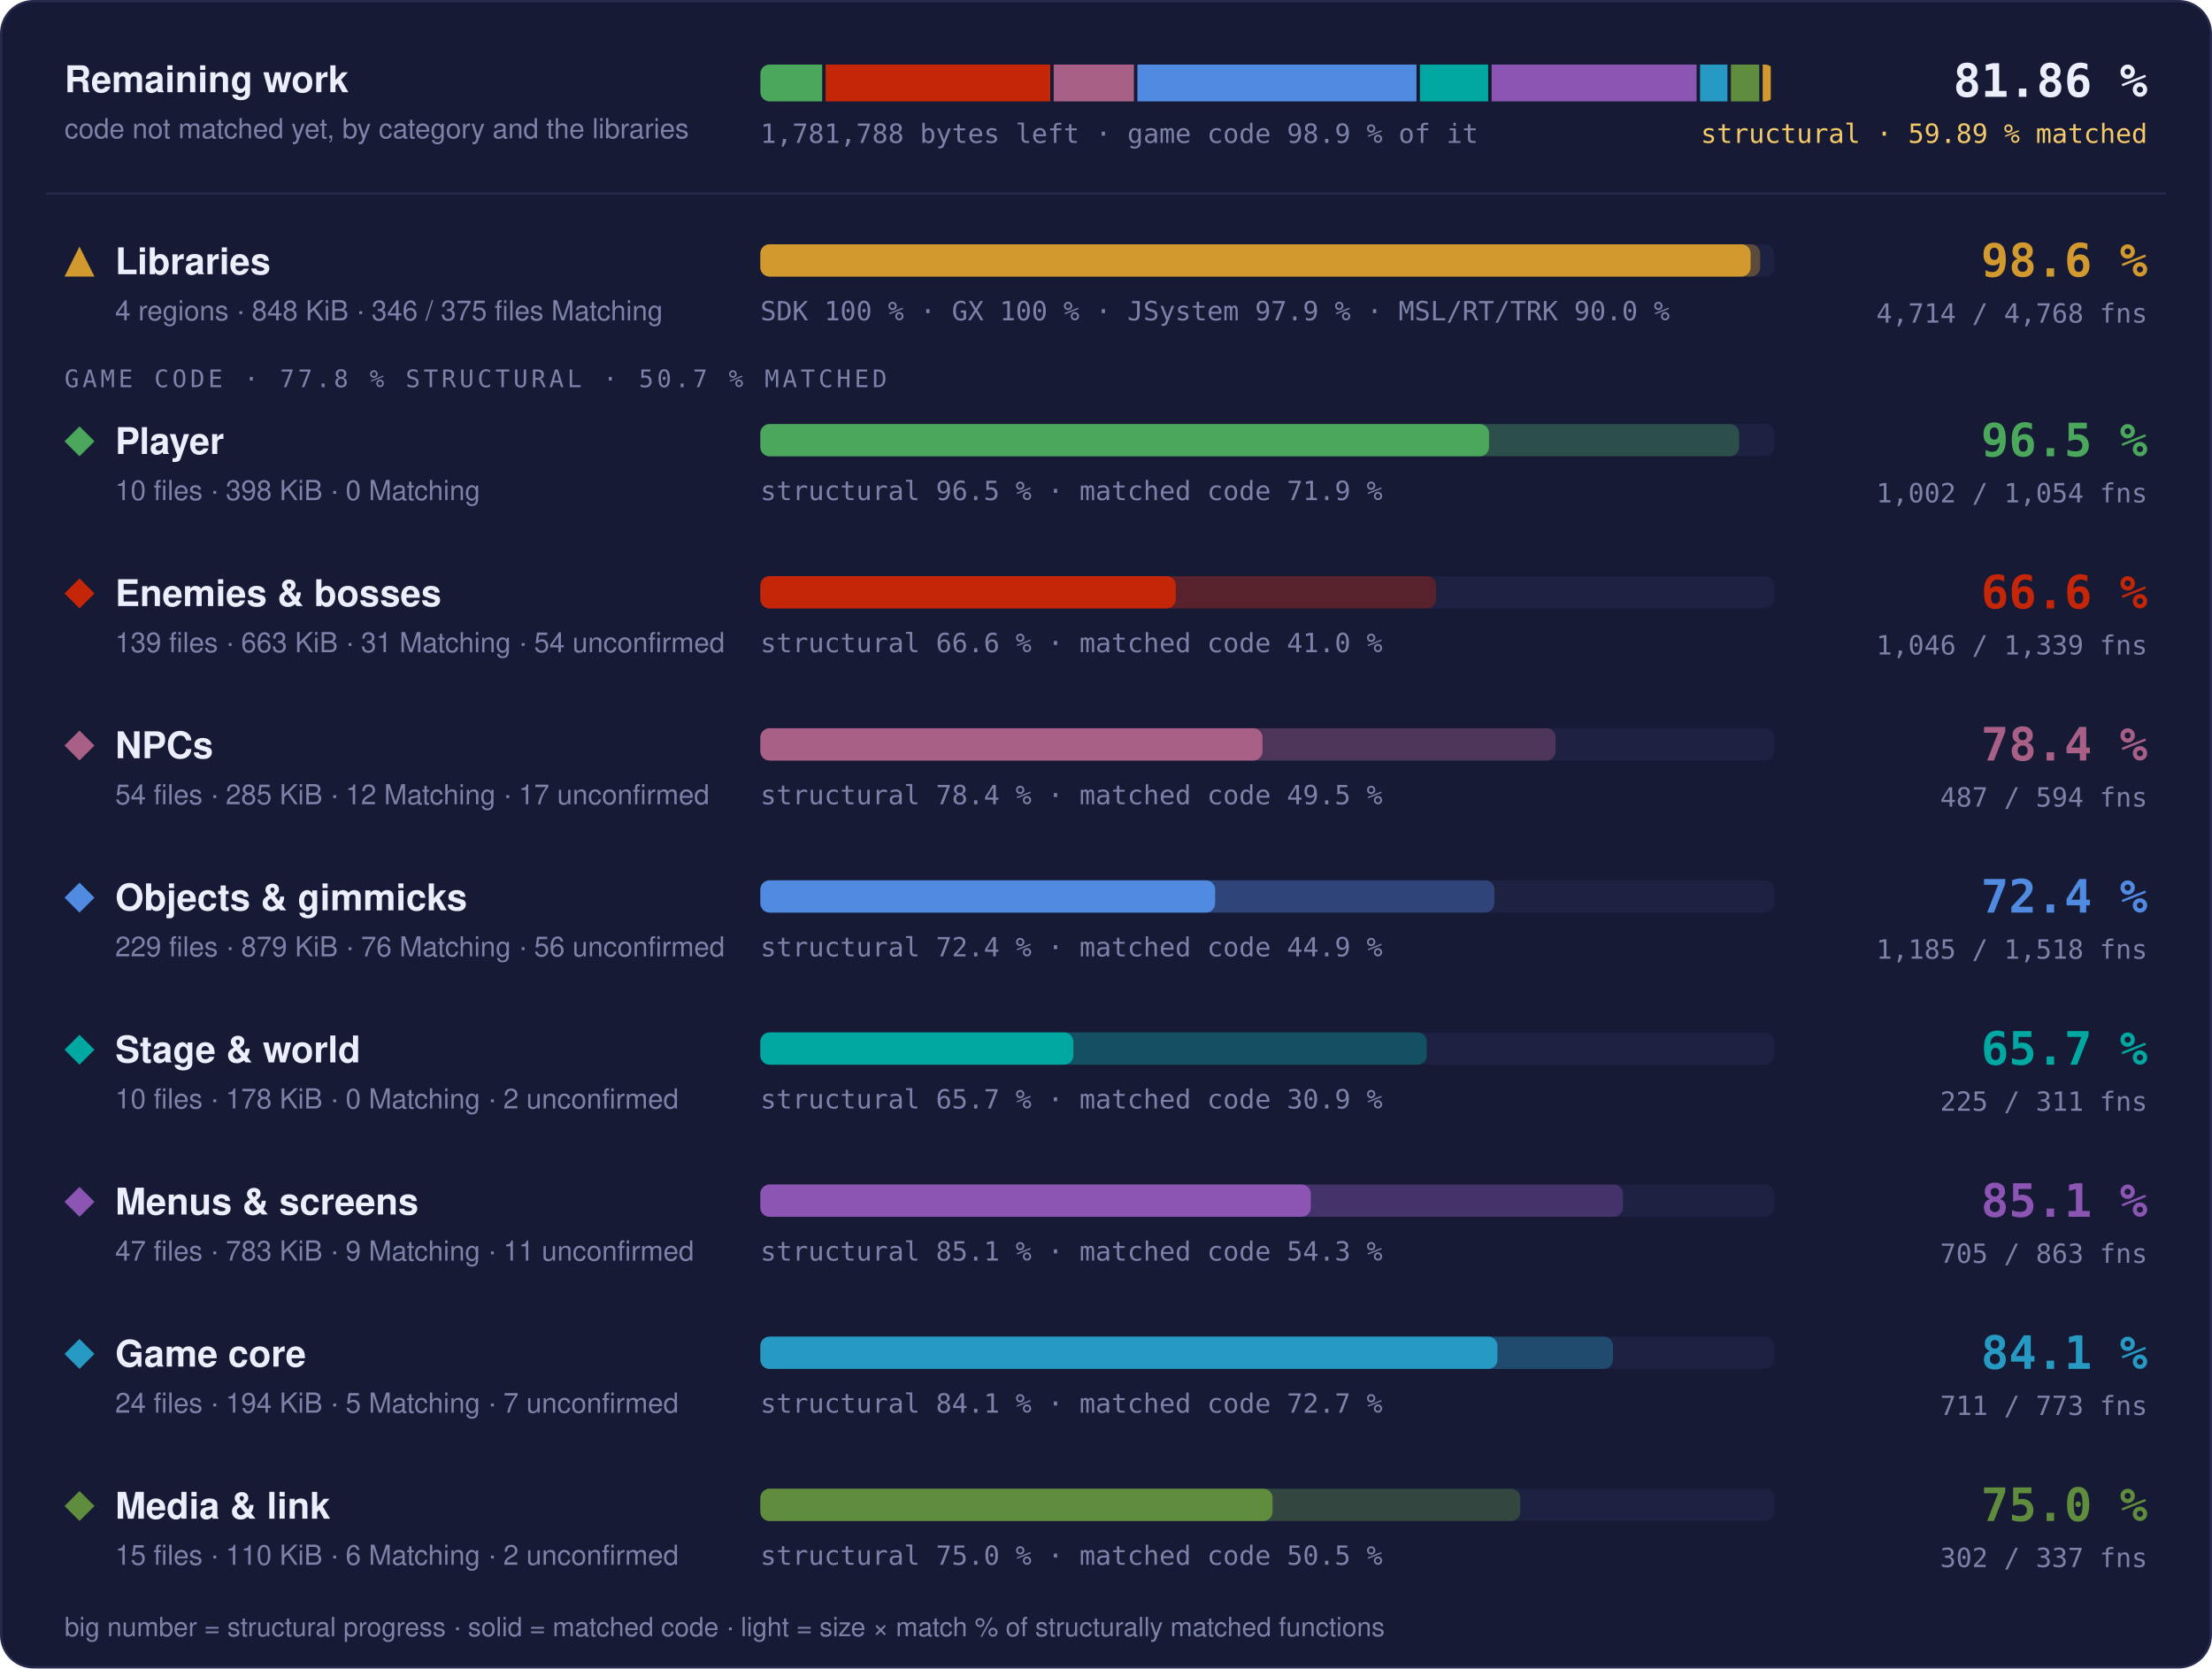
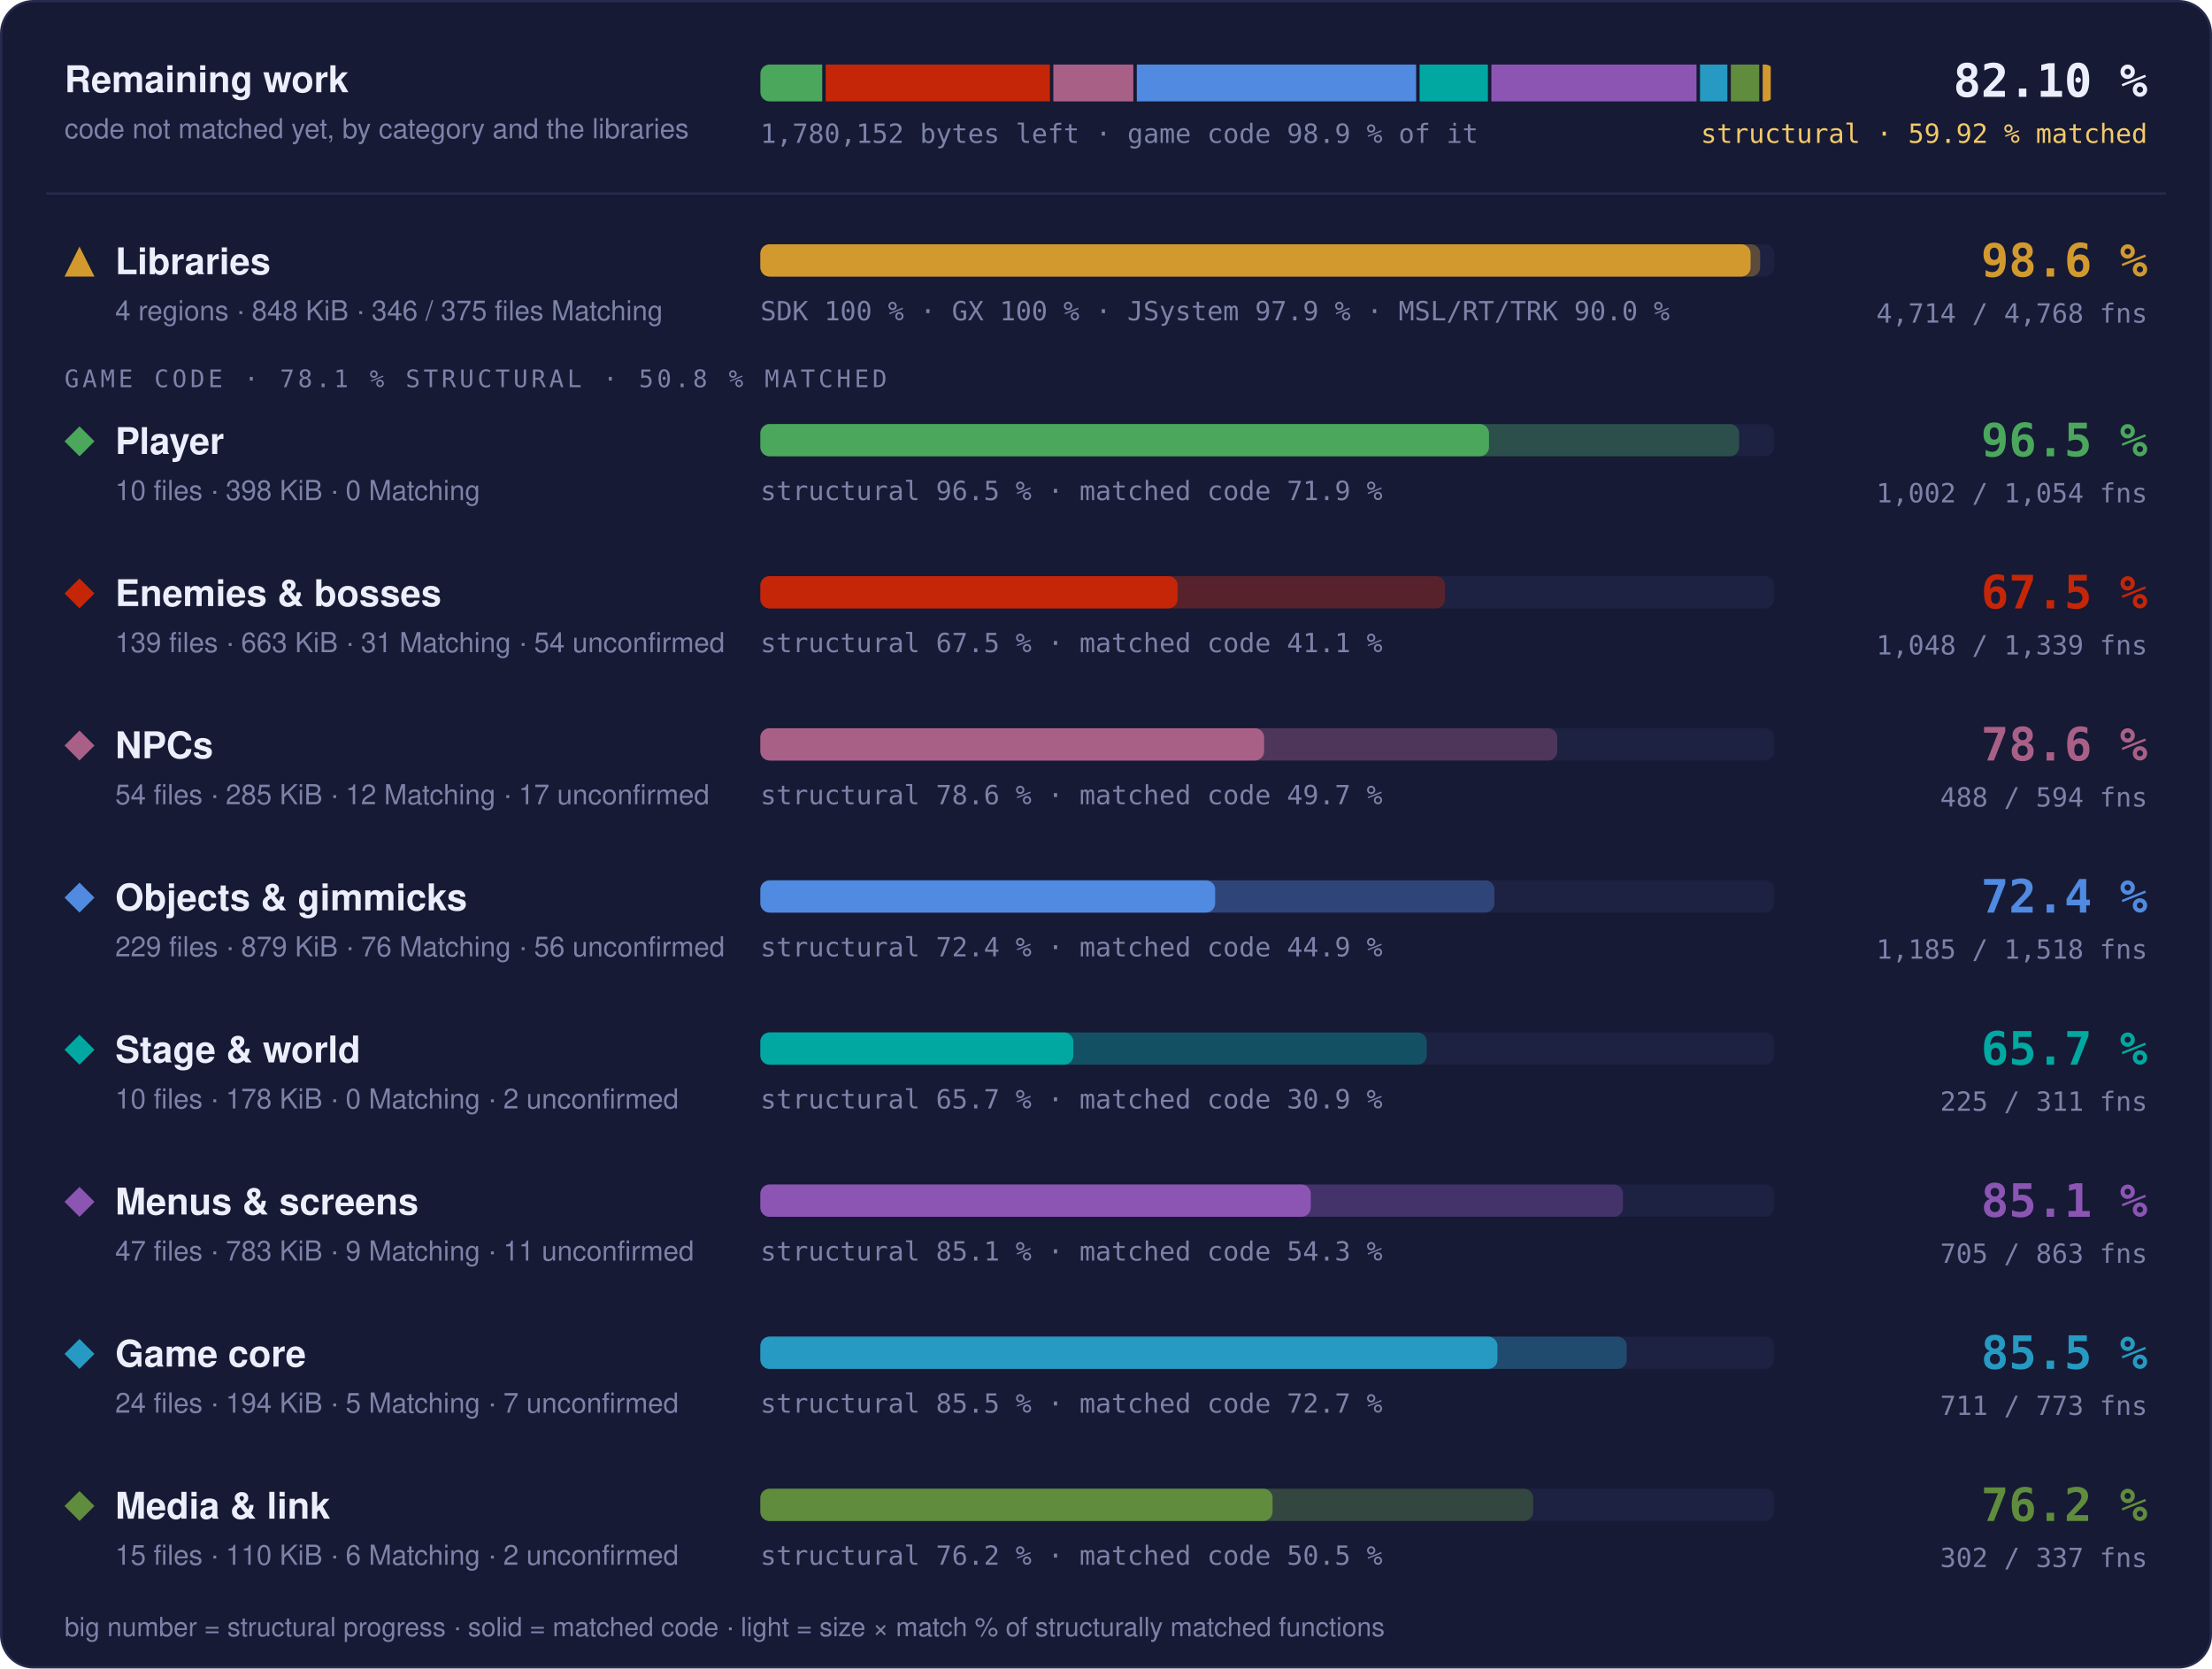
- <svg xmlns="http://www.w3.org/2000/svg" width="960" height="724" viewBox="0 0 960 724" role="img" aria-label="Progress overview: Libraries 98.6 % structural, 97.7 % matched code, 4714 of 4768 functions; Player 96.5 % structural, 71.9 % matched code, 1002 of 1054 functions; Enemies &amp; bosses 66.6 % structural, 41.0 % matched code, 1046 of 1339 functions; NPCs 78.4 % structural, 49.5 % matched code, 487 of 594 functions; Objects &amp; gimmicks 72.4 % structural, 44.9 % matched code, 1185 of 1518 functions; Stage &amp; world 65.7 % structural, 30.9 % matched code, 225 of 311 functions; Menus &amp; screens 85.1 % structural, 54.3 % matched code, 705 of 863 functions; Game core 84.1 % structural, 72.7 % matched code, 711 of 773 functions; Media &amp; link 75.0 % structural, 50.5 % matched code, 302 of 337 functions">
+ <svg xmlns="http://www.w3.org/2000/svg" width="960" height="724" viewBox="0 0 960 724" role="img" aria-label="Progress overview: Libraries 98.6 % structural, 97.7 % matched code, 4714 of 4768 functions; Player 96.5 % structural, 71.9 % matched code, 1002 of 1054 functions; Enemies &amp; bosses 67.5 % structural, 41.1 % matched code, 1048 of 1339 functions; NPCs 78.6 % structural, 49.7 % matched code, 488 of 594 functions; Objects &amp; gimmicks 72.4 % structural, 44.9 % matched code, 1185 of 1518 functions; Stage &amp; world 65.7 % structural, 30.9 % matched code, 225 of 311 functions; Menus &amp; screens 85.1 % structural, 54.3 % matched code, 705 of 863 functions; Game core 85.5 % structural, 72.7 % matched code, 711 of 773 functions; Media &amp; link 76.2 % structural, 50.5 % matched code, 302 of 337 functions">
  <style>text { font-family: -apple-system, BlinkMacSystemFont, 'Segoe UI', Helvetica, Arial, sans-serif; } .mono { font-family: ui-monospace, SFMono-Regular, 'SF Mono', Menlo, Consolas, monospace; } .grow { transform-box: fill-box; transform-origin: 0 50%; animation: grow 1.4s cubic-bezier(.2,.8,.2,1) both; } @keyframes grow { from { transform: scaleX(0); } } @media (prefers-reduced-motion: reduce) { * { animation: none !important; } }</style>
  <rect x="0.5" y="0.5" width="959" height="723" rx="14" fill="#161a34" stroke="#262b4e" />
  <text x="28" y="40" font-size="16" font-weight="700" fill="#eceefb">Remaining work</text>
  <text x="28" y="60" font-size="12" fill="#7c82a8">code not matched yet, by category and the libraries</text>
  <clipPath id="rw">
    <rect x="330" y="28" width="440" height="16" rx="4" />
  </clipPath>
  <g clip-path="url(#rw)">
-     <rect class="grow" x="330.00" y="28" width="26.81" height="16" fill="#4aa75c" />
-     <rect class="grow" x="358.31" y="28" width="97.50" height="16" fill="#c52607" />
-     <rect class="grow" x="457.31" y="28" width="34.81" height="16" fill="#a96087" />
-     <rect class="grow" x="493.63" y="28" width="121.12" height="16" fill="#508ae1" />
-     <rect class="grow" x="616.24" y="28" width="29.62" height="16" fill="#00a8a1" />
-     <rect class="grow" x="647.36" y="28" width="88.95" height="16" fill="#8c55b4" />
-     <rect class="grow" x="737.81" y="28" width="11.89" height="16" fill="#269ac2" />
-     <rect class="grow" x="751.20" y="28" width="12.31" height="16" fill="#608c3d" />
-     <rect class="grow" x="765.01" y="28" width="3.49" height="16" fill="#d29a2e" />
+     <rect class="grow" x="330.00" y="28" width="26.84" height="16" fill="#4aa75c" />
+     <rect class="grow" x="358.34" y="28" width="97.31" height="16" fill="#c52607" />
+     <rect class="grow" x="457.14" y="28" width="34.73" height="16" fill="#a96087" />
+     <rect class="grow" x="493.37" y="28" width="121.23" height="16" fill="#508ae1" />
+     <rect class="grow" x="616.10" y="28" width="29.65" height="16" fill="#00a8a1" />
+     <rect class="grow" x="647.25" y="28" width="89.03" height="16" fill="#8c55b4" />
+     <rect class="grow" x="737.78" y="28" width="11.90" height="16" fill="#269ac2" />
+     <rect class="grow" x="751.18" y="28" width="12.32" height="16" fill="#608c3d" />
+     <rect class="grow" x="765.00" y="28" width="3.50" height="16" fill="#d29a2e" />
  </g>
-   <text x="330" y="62" class="mono" font-size="11.5" fill="#7c82a8">1,781,788 bytes left · game code 98.9 % of it</text>
-   <text x="932" y="42" text-anchor="end" class="mono" font-size="20" font-weight="700" fill="#eceefb">81.86 %</text>
-   <text x="932" y="62" text-anchor="end" class="mono" font-size="11.5" fill="#f3c969">structural · 59.89 % matched</text>
+   <text x="330" y="62" class="mono" font-size="11.5" fill="#7c82a8">1,780,152 bytes left · game code 98.9 % of it</text>
+   <text x="932" y="42" text-anchor="end" class="mono" font-size="20" font-weight="700" fill="#eceefb">82.10 %</text>
+   <text x="932" y="62" text-anchor="end" class="mono" font-size="11.5" fill="#f3c969">structural · 59.92 % matched</text>
  <line x1="20" x2="940" y1="84" y2="84" stroke="#262b4e" />
  <g fill="#d29a2e">
    <path d="M34.5 107L41 120L28 120Z" />
  </g>
  <text x="50" y="119" font-size="16" font-weight="700" fill="#eceefb">Libraries</text>
  <text x="50" y="139" font-size="12" fill="#7c82a8">4 regions · 848 KiB · 346 / 375 files Matching</text>
  <rect x="330" y="106" width="440" height="14" rx="4" fill="#1d2142" />
  <rect class="grow" style="animation-delay:0.0s" x="330" y="106" width="433.89" height="14" rx="4" fill="#d29a2e" fill-opacity="0.35" />
  <rect class="grow" style="animation-delay:0.0s" x="330" y="106" width="429.75" height="14" rx="4" fill="#d29a2e" />
  <text x="330" y="139" class="mono" font-size="11.5" fill="#7c82a8">SDK 100 % · GX 100 % · JSystem 97.9 % · MSL/RT/TRK 90.0 %</text>
  <text x="932" y="120" text-anchor="end" class="mono" font-size="20" font-weight="700" fill="#d29a2e">98.6 %</text>
  <text x="932" y="140" text-anchor="end" class="mono" font-size="11.5" fill="#7c82a8">4,714 / 4,768 fns</text>
-   <text x="28" y="168" class="mono" font-size="10.5" letter-spacing="0.14em" fill="#7c82a8">GAME CODE · 77.8 % STRUCTURAL · 50.7 % MATCHED</text>
+   <text x="28" y="168" class="mono" font-size="10.5" letter-spacing="0.14em" fill="#7c82a8">GAME CODE · 78.1 % STRUCTURAL · 50.8 % MATCHED</text>
  <g fill="#4aa75c">
    <path d="M34.5 185L41 191.5L34.5 198L28 191.5Z" />
  </g>
  <text x="50" y="197" font-size="16" font-weight="700" fill="#eceefb">Player</text>
  <text x="50" y="217" font-size="12" fill="#7c82a8">10 files · 398 KiB · 0 Matching</text>
  <rect x="330" y="184" width="440" height="14" rx="4" fill="#1d2142" />
  <rect class="grow" style="animation-delay:0.1s" x="330" y="184" width="424.77" height="14" rx="4" fill="#4aa75c" fill-opacity="0.35" />
  <rect class="grow" style="animation-delay:0.1s" x="330" y="184" width="316.23" height="14" rx="4" fill="#4aa75c" />
  <text x="330" y="217" class="mono" font-size="11.5" fill="#7c82a8">structural 96.5 % · matched code 71.9 %</text>
  <text x="932" y="198" text-anchor="end" class="mono" font-size="20" font-weight="700" fill="#4aa75c">96.5 %</text>
  <text x="932" y="218" text-anchor="end" class="mono" font-size="11.5" fill="#7c82a8">1,002 / 1,054 fns</text>
  <g fill="#c52607">
    <path d="M34.5 251L41 257.5L34.5 264L28 257.5Z" />
  </g>
  <text x="50" y="263" font-size="16" font-weight="700" fill="#eceefb">Enemies &amp; bosses</text>
  <text x="50" y="283" font-size="12" fill="#7c82a8">139 files · 663 KiB · 31 Matching · 54 unconfirmed</text>
  <rect x="330" y="250" width="440" height="14" rx="4" fill="#1d2142" />
-   <rect class="grow" style="animation-delay:0.2s" x="330" y="250" width="293.22" height="14" rx="4" fill="#c52607" fill-opacity="0.35" />
-   <rect class="grow" style="animation-delay:0.2s" x="330" y="250" width="180.30" height="14" rx="4" fill="#c52607" />
-   <text x="330" y="283" class="mono" font-size="11.5" fill="#7c82a8">structural 66.6 % · matched code 41.0 %</text>
-   <text x="932" y="264" text-anchor="end" class="mono" font-size="20" font-weight="700" fill="#c52607">66.6 %</text>
-   <text x="932" y="284" text-anchor="end" class="mono" font-size="11.5" fill="#7c82a8">1,046 / 1,339 fns</text>
+   <rect class="grow" style="animation-delay:0.2s" x="330" y="250" width="297.14" height="14" rx="4" fill="#c52607" fill-opacity="0.35" />
+   <rect class="grow" style="animation-delay:0.2s" x="330" y="250" width="181.05" height="14" rx="4" fill="#c52607" />
+   <text x="330" y="283" class="mono" font-size="11.5" fill="#7c82a8">structural 67.5 % · matched code 41.1 %</text>
+   <text x="932" y="264" text-anchor="end" class="mono" font-size="20" font-weight="700" fill="#c52607">67.5 %</text>
+   <text x="932" y="284" text-anchor="end" class="mono" font-size="11.5" fill="#7c82a8">1,048 / 1,339 fns</text>
  <g fill="#a96087">
    <path d="M34.5 317L41 323.5L34.5 330L28 323.5Z" />
  </g>
  <text x="50" y="329" font-size="16" font-weight="700" fill="#eceefb">NPCs</text>
  <text x="50" y="349" font-size="12" fill="#7c82a8">54 files · 285 KiB · 12 Matching · 17 unconfirmed</text>
  <rect x="330" y="316" width="440" height="14" rx="4" fill="#1d2142" />
-   <rect class="grow" style="animation-delay:0.3s" x="330" y="316" width="345.13" height="14" rx="4" fill="#a96087" fill-opacity="0.35" />
-   <rect class="grow" style="animation-delay:0.3s" x="330" y="316" width="217.93" height="14" rx="4" fill="#a96087" />
-   <text x="330" y="349" class="mono" font-size="11.5" fill="#7c82a8">structural 78.4 % · matched code 49.5 %</text>
-   <text x="932" y="330" text-anchor="end" class="mono" font-size="20" font-weight="700" fill="#a96087">78.4 %</text>
-   <text x="932" y="350" text-anchor="end" class="mono" font-size="11.5" fill="#7c82a8">487 / 594 fns</text>
+   <rect class="grow" style="animation-delay:0.3s" x="330" y="316" width="345.83" height="14" rx="4" fill="#a96087" fill-opacity="0.35" />
+   <rect class="grow" style="animation-delay:0.3s" x="330" y="316" width="218.63" height="14" rx="4" fill="#a96087" />
+   <text x="330" y="349" class="mono" font-size="11.5" fill="#7c82a8">structural 78.6 % · matched code 49.7 %</text>
+   <text x="932" y="330" text-anchor="end" class="mono" font-size="20" font-weight="700" fill="#a96087">78.6 %</text>
+   <text x="932" y="350" text-anchor="end" class="mono" font-size="11.5" fill="#7c82a8">488 / 594 fns</text>
  <g fill="#508ae1">
    <path d="M34.5 383L41 389.5L34.5 396L28 389.5Z" />
  </g>
  <text x="50" y="395" font-size="16" font-weight="700" fill="#eceefb">Objects &amp; gimmicks</text>
  <text x="50" y="415" font-size="12" fill="#7c82a8">229 files · 879 KiB · 76 Matching · 56 unconfirmed</text>
  <rect x="330" y="382" width="440" height="14" rx="4" fill="#1d2142" />
  <rect class="grow" style="animation-delay:0.4s" x="330" y="382" width="318.55" height="14" rx="4" fill="#508ae1" fill-opacity="0.35" />
  <rect class="grow" style="animation-delay:0.4s" x="330" y="382" width="197.37" height="14" rx="4" fill="#508ae1" />
  <text x="330" y="415" class="mono" font-size="11.5" fill="#7c82a8">structural 72.4 % · matched code 44.9 %</text>
  <text x="932" y="396" text-anchor="end" class="mono" font-size="20" font-weight="700" fill="#508ae1">72.4 %</text>
  <text x="932" y="416" text-anchor="end" class="mono" font-size="11.5" fill="#7c82a8">1,185 / 1,518 fns</text>
  <g fill="#00a8a1">
    <path d="M34.5 449L41 455.5L34.5 462L28 455.5Z" />
  </g>
  <text x="50" y="461" font-size="16" font-weight="700" fill="#eceefb">Stage &amp; world</text>
  <text x="50" y="481" font-size="12" fill="#7c82a8">10 files · 178 KiB · 0 Matching · 2 unconfirmed</text>
  <rect x="330" y="448" width="440" height="14" rx="4" fill="#1d2142" />
  <rect class="grow" style="animation-delay:0.5s" x="330" y="448" width="289.21" height="14" rx="4" fill="#00a8a1" fill-opacity="0.35" />
  <rect class="grow" style="animation-delay:0.5s" x="330" y="448" width="135.82" height="14" rx="4" fill="#00a8a1" />
  <text x="330" y="481" class="mono" font-size="11.5" fill="#7c82a8">structural 65.7 % · matched code 30.9 %</text>
  <text x="932" y="462" text-anchor="end" class="mono" font-size="20" font-weight="700" fill="#00a8a1">65.7 %</text>
  <text x="932" y="482" text-anchor="end" class="mono" font-size="11.5" fill="#7c82a8">225 / 311 fns</text>
  <g fill="#8c55b4">
    <path d="M34.5 515L41 521.5L34.5 528L28 521.5Z" />
  </g>
  <text x="50" y="527" font-size="16" font-weight="700" fill="#eceefb">Menus &amp; screens</text>
  <text x="50" y="547" font-size="12" fill="#7c82a8">47 files · 783 KiB · 9 Matching · 11 unconfirmed</text>
  <rect x="330" y="514" width="440" height="14" rx="4" fill="#1d2142" />
  <rect class="grow" style="animation-delay:0.6s" x="330" y="514" width="374.39" height="14" rx="4" fill="#8c55b4" fill-opacity="0.35" />
  <rect class="grow" style="animation-delay:0.6s" x="330" y="514" width="238.87" height="14" rx="4" fill="#8c55b4" />
  <text x="330" y="547" class="mono" font-size="11.5" fill="#7c82a8">structural 85.1 % · matched code 54.3 %</text>
  <text x="932" y="528" text-anchor="end" class="mono" font-size="20" font-weight="700" fill="#8c55b4">85.1 %</text>
  <text x="932" y="548" text-anchor="end" class="mono" font-size="11.5" fill="#7c82a8">705 / 863 fns</text>
  <g fill="#269ac2">
    <path d="M34.5 581L41 587.5L34.5 594L28 587.5Z" />
  </g>
  <text x="50" y="593" font-size="16" font-weight="700" fill="#eceefb">Game core</text>
  <text x="50" y="613" font-size="12" fill="#7c82a8">24 files · 194 KiB · 5 Matching · 7 unconfirmed</text>
  <rect x="330" y="580" width="440" height="14" rx="4" fill="#1d2142" />
-   <rect class="grow" style="animation-delay:0.7s" x="330" y="580" width="370.04" height="14" rx="4" fill="#269ac2" fill-opacity="0.35" />
+   <rect class="grow" style="animation-delay:0.7s" x="330" y="580" width="375.98" height="14" rx="4" fill="#269ac2" fill-opacity="0.35" />
  <rect class="grow" style="animation-delay:0.7s" x="330" y="580" width="319.89" height="14" rx="4" fill="#269ac2" />
-   <text x="330" y="613" class="mono" font-size="11.5" fill="#7c82a8">structural 84.1 % · matched code 72.7 %</text>
-   <text x="932" y="594" text-anchor="end" class="mono" font-size="20" font-weight="700" fill="#269ac2">84.1 %</text>
+   <text x="330" y="613" class="mono" font-size="11.5" fill="#7c82a8">structural 85.5 % · matched code 72.7 %</text>
+   <text x="932" y="594" text-anchor="end" class="mono" font-size="20" font-weight="700" fill="#269ac2">85.5 %</text>
  <text x="932" y="614" text-anchor="end" class="mono" font-size="11.5" fill="#7c82a8">711 / 773 fns</text>
  <g fill="#608c3d">
    <path d="M34.5 647L41 653.5L34.5 660L28 653.5Z" />
  </g>
  <text x="50" y="659" font-size="16" font-weight="700" fill="#eceefb">Media &amp; link</text>
  <text x="50" y="679" font-size="12" fill="#7c82a8">15 files · 110 KiB · 6 Matching · 2 unconfirmed</text>
  <rect x="330" y="646" width="440" height="14" rx="4" fill="#1d2142" />
-   <rect class="grow" style="animation-delay:0.8s" x="330" y="646" width="329.80" height="14" rx="4" fill="#608c3d" fill-opacity="0.35" />
+   <rect class="grow" style="animation-delay:0.8s" x="330" y="646" width="335.39" height="14" rx="4" fill="#608c3d" fill-opacity="0.35" />
  <rect class="grow" style="animation-delay:0.8s" x="330" y="646" width="222.30" height="14" rx="4" fill="#608c3d" />
-   <text x="330" y="679" class="mono" font-size="11.5" fill="#7c82a8">structural 75.0 % · matched code 50.5 %</text>
-   <text x="932" y="660" text-anchor="end" class="mono" font-size="20" font-weight="700" fill="#608c3d">75.0 %</text>
+   <text x="330" y="679" class="mono" font-size="11.5" fill="#7c82a8">structural 76.2 % · matched code 50.5 %</text>
+   <text x="932" y="660" text-anchor="end" class="mono" font-size="20" font-weight="700" fill="#608c3d">76.2 %</text>
  <text x="932" y="680" text-anchor="end" class="mono" font-size="11.5" fill="#7c82a8">302 / 337 fns</text>
  <text x="28" y="710" font-size="11.5" fill="#7c82a8">big number = structural progress · solid = matched code · light = size × match % of structurally matched functions</text>
</svg>
